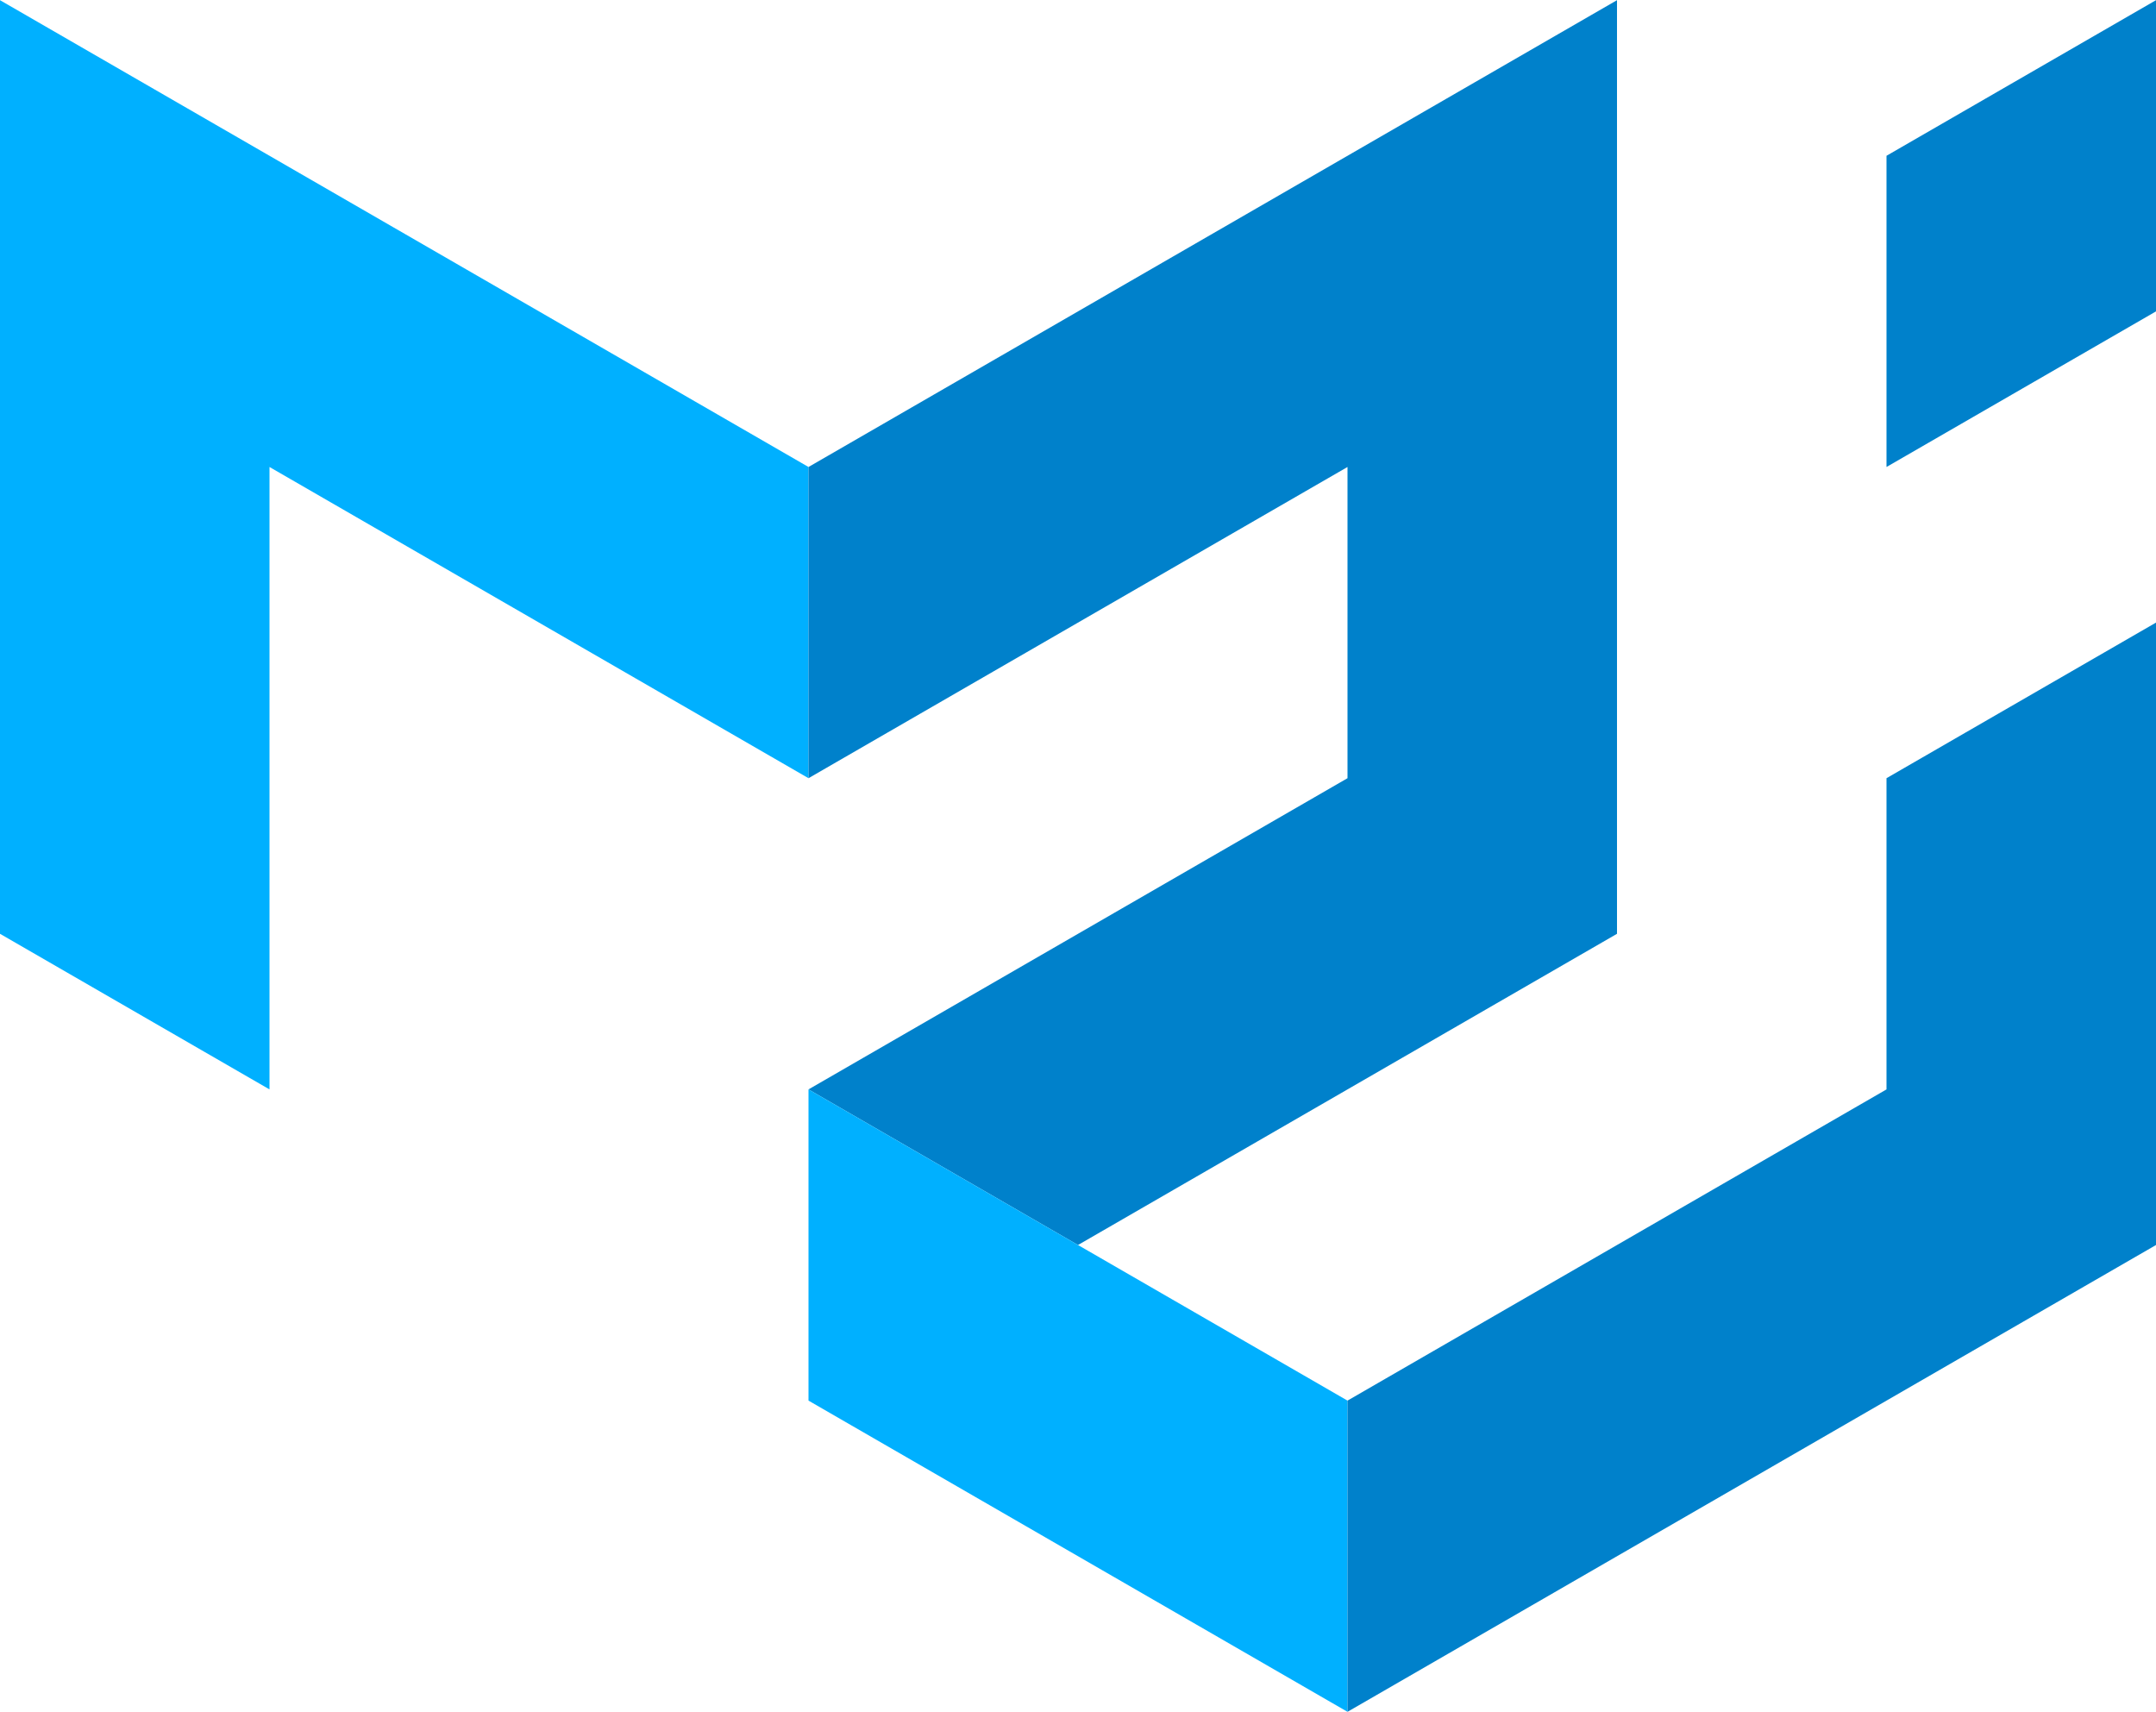
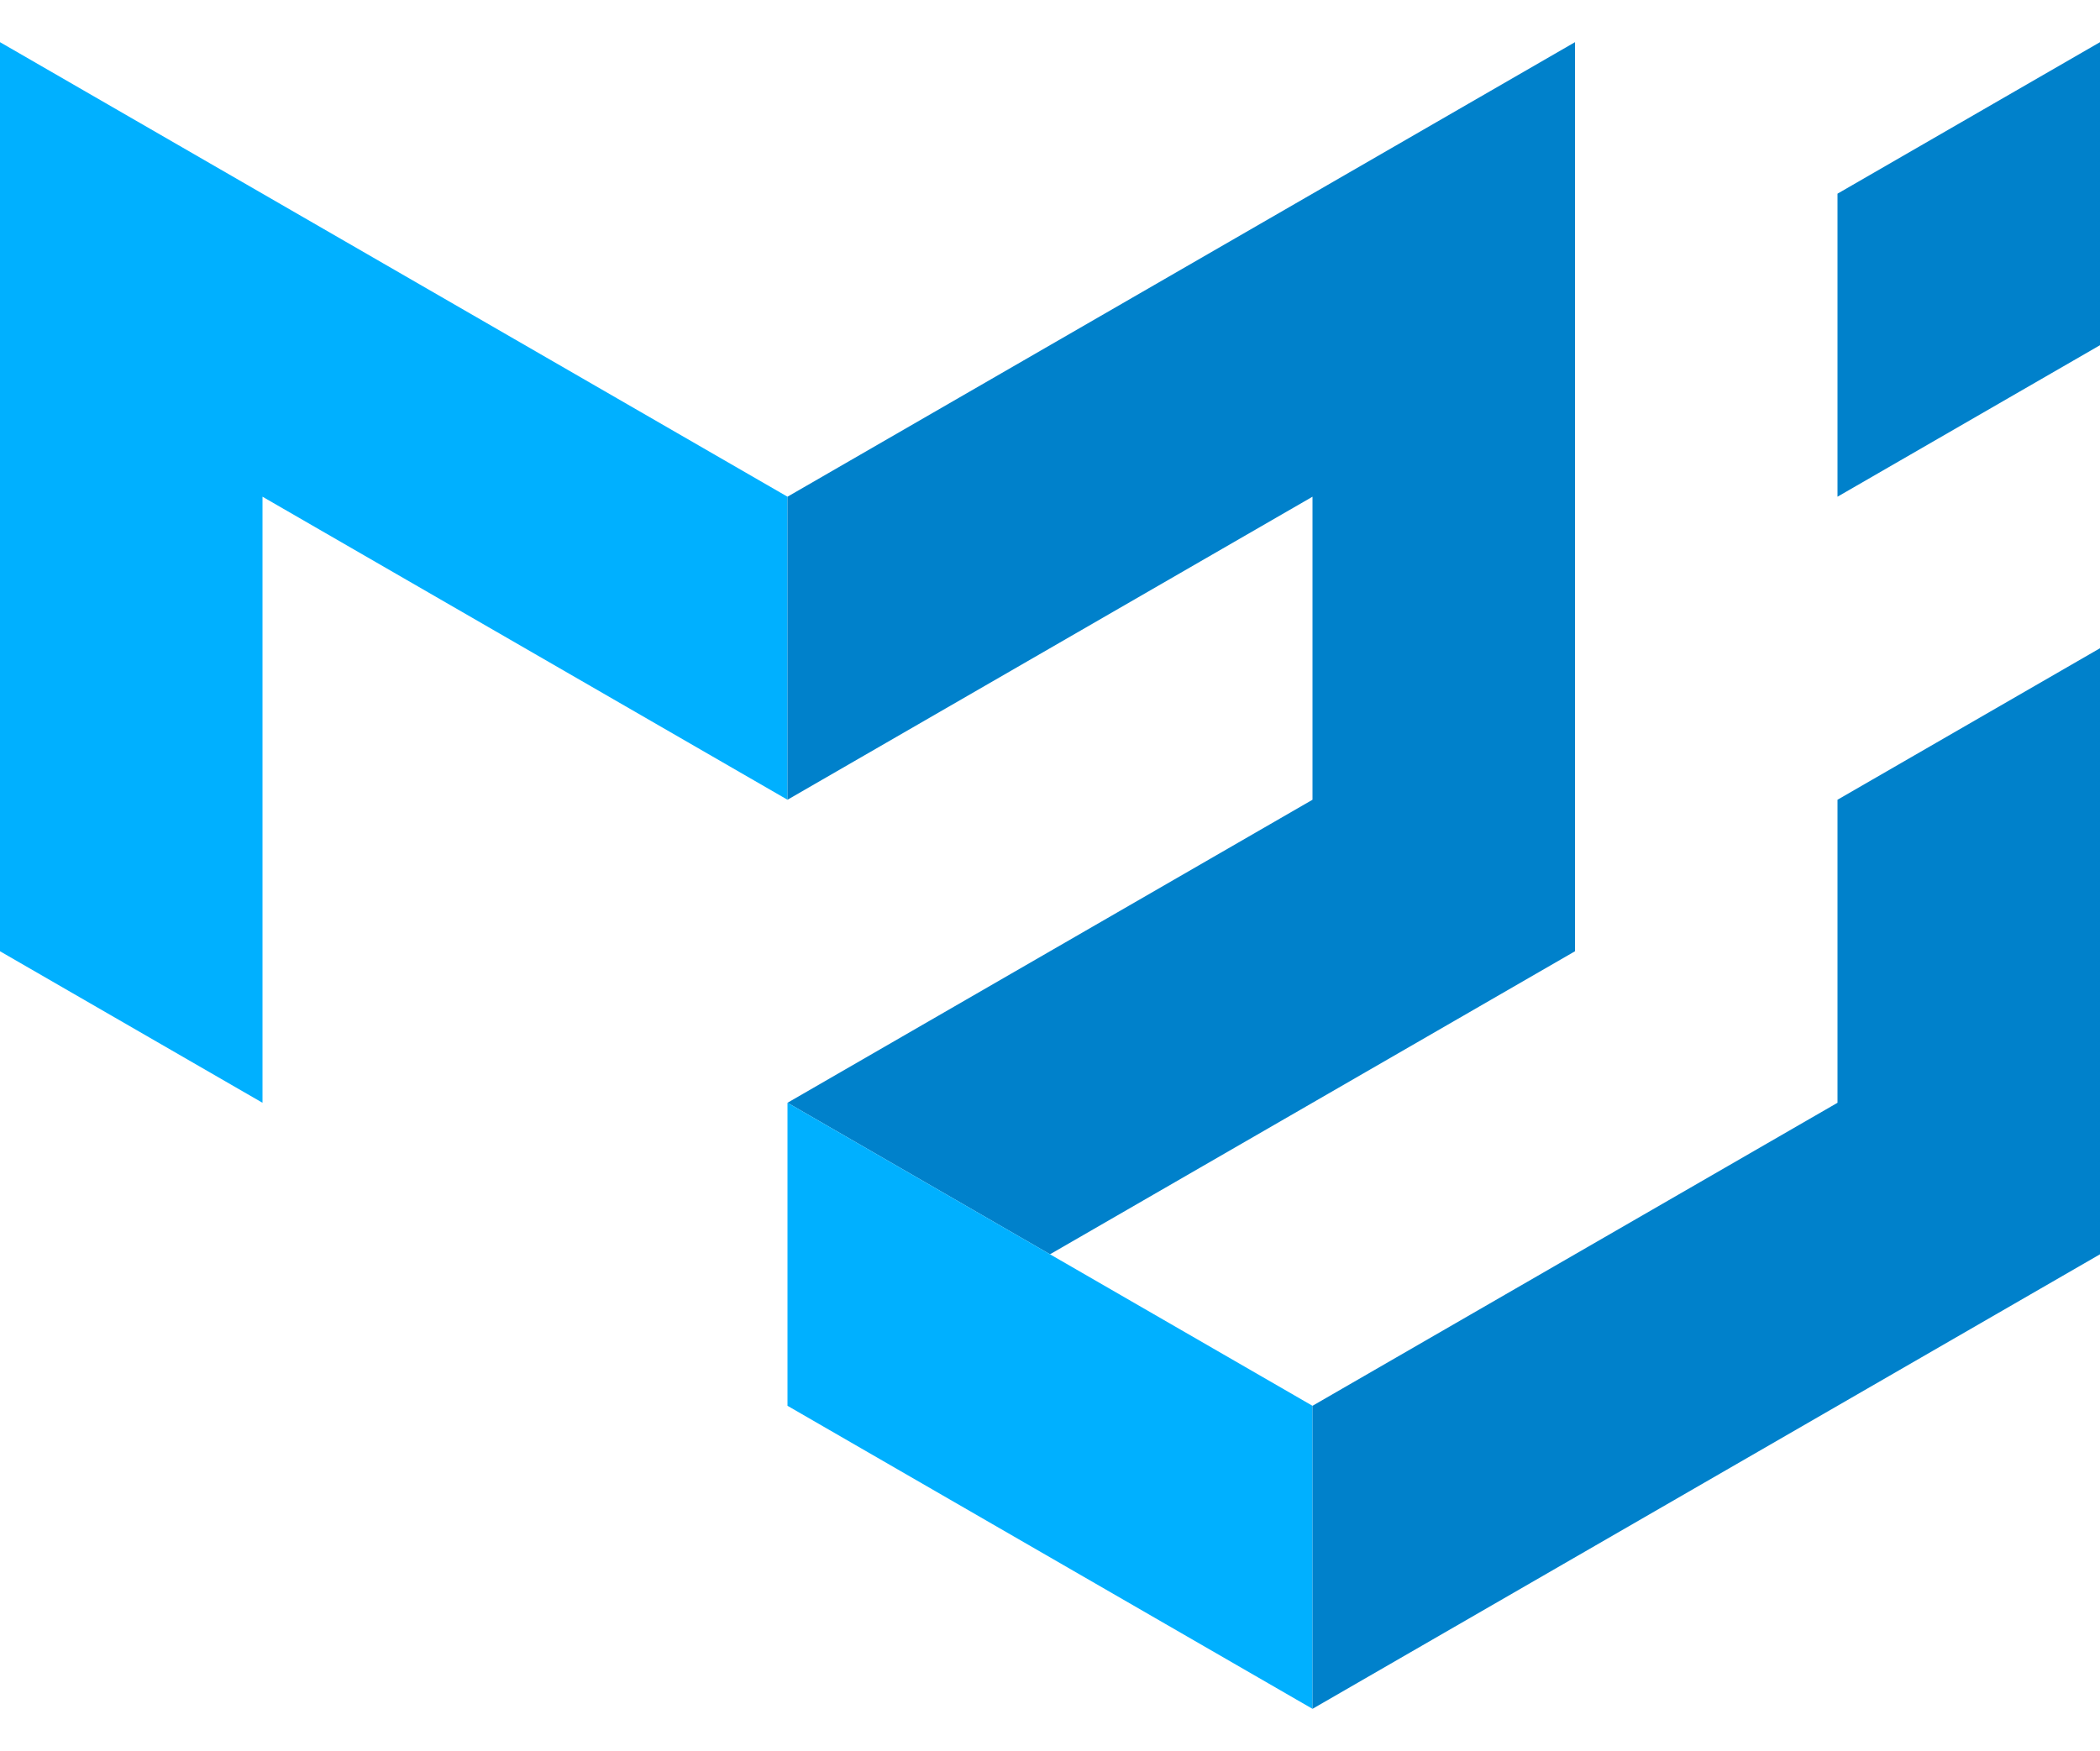
- <svg xmlns="http://www.w3.org/2000/svg" viewBox="0 0 600 476.3" width="2500" height="1985">
+ <svg xmlns="http://www.w3.org/2000/svg" viewBox="0 0 600 476.3" width="2500" height="2085">
  <path d="M0 259.8V0l225 129.9v86.6L75 129.9v173.2z" fill="#00b0ff" />
  <path d="M225 129.9L450 0v259.8l-150 86.6-75-43.3 150-86.6v-86.6l-150 86.6z" fill="#0081cb" />
  <path d="M225 303.1v86.6l150 86.6v-86.6z" fill="#00b0ff" />
  <path d="M375 476.3l225-129.9V173.2l-75 43.3v86.6l-150 86.6zm150-346.4V43.3L600 0v86.6z" fill="#0081cb" />
</svg>
